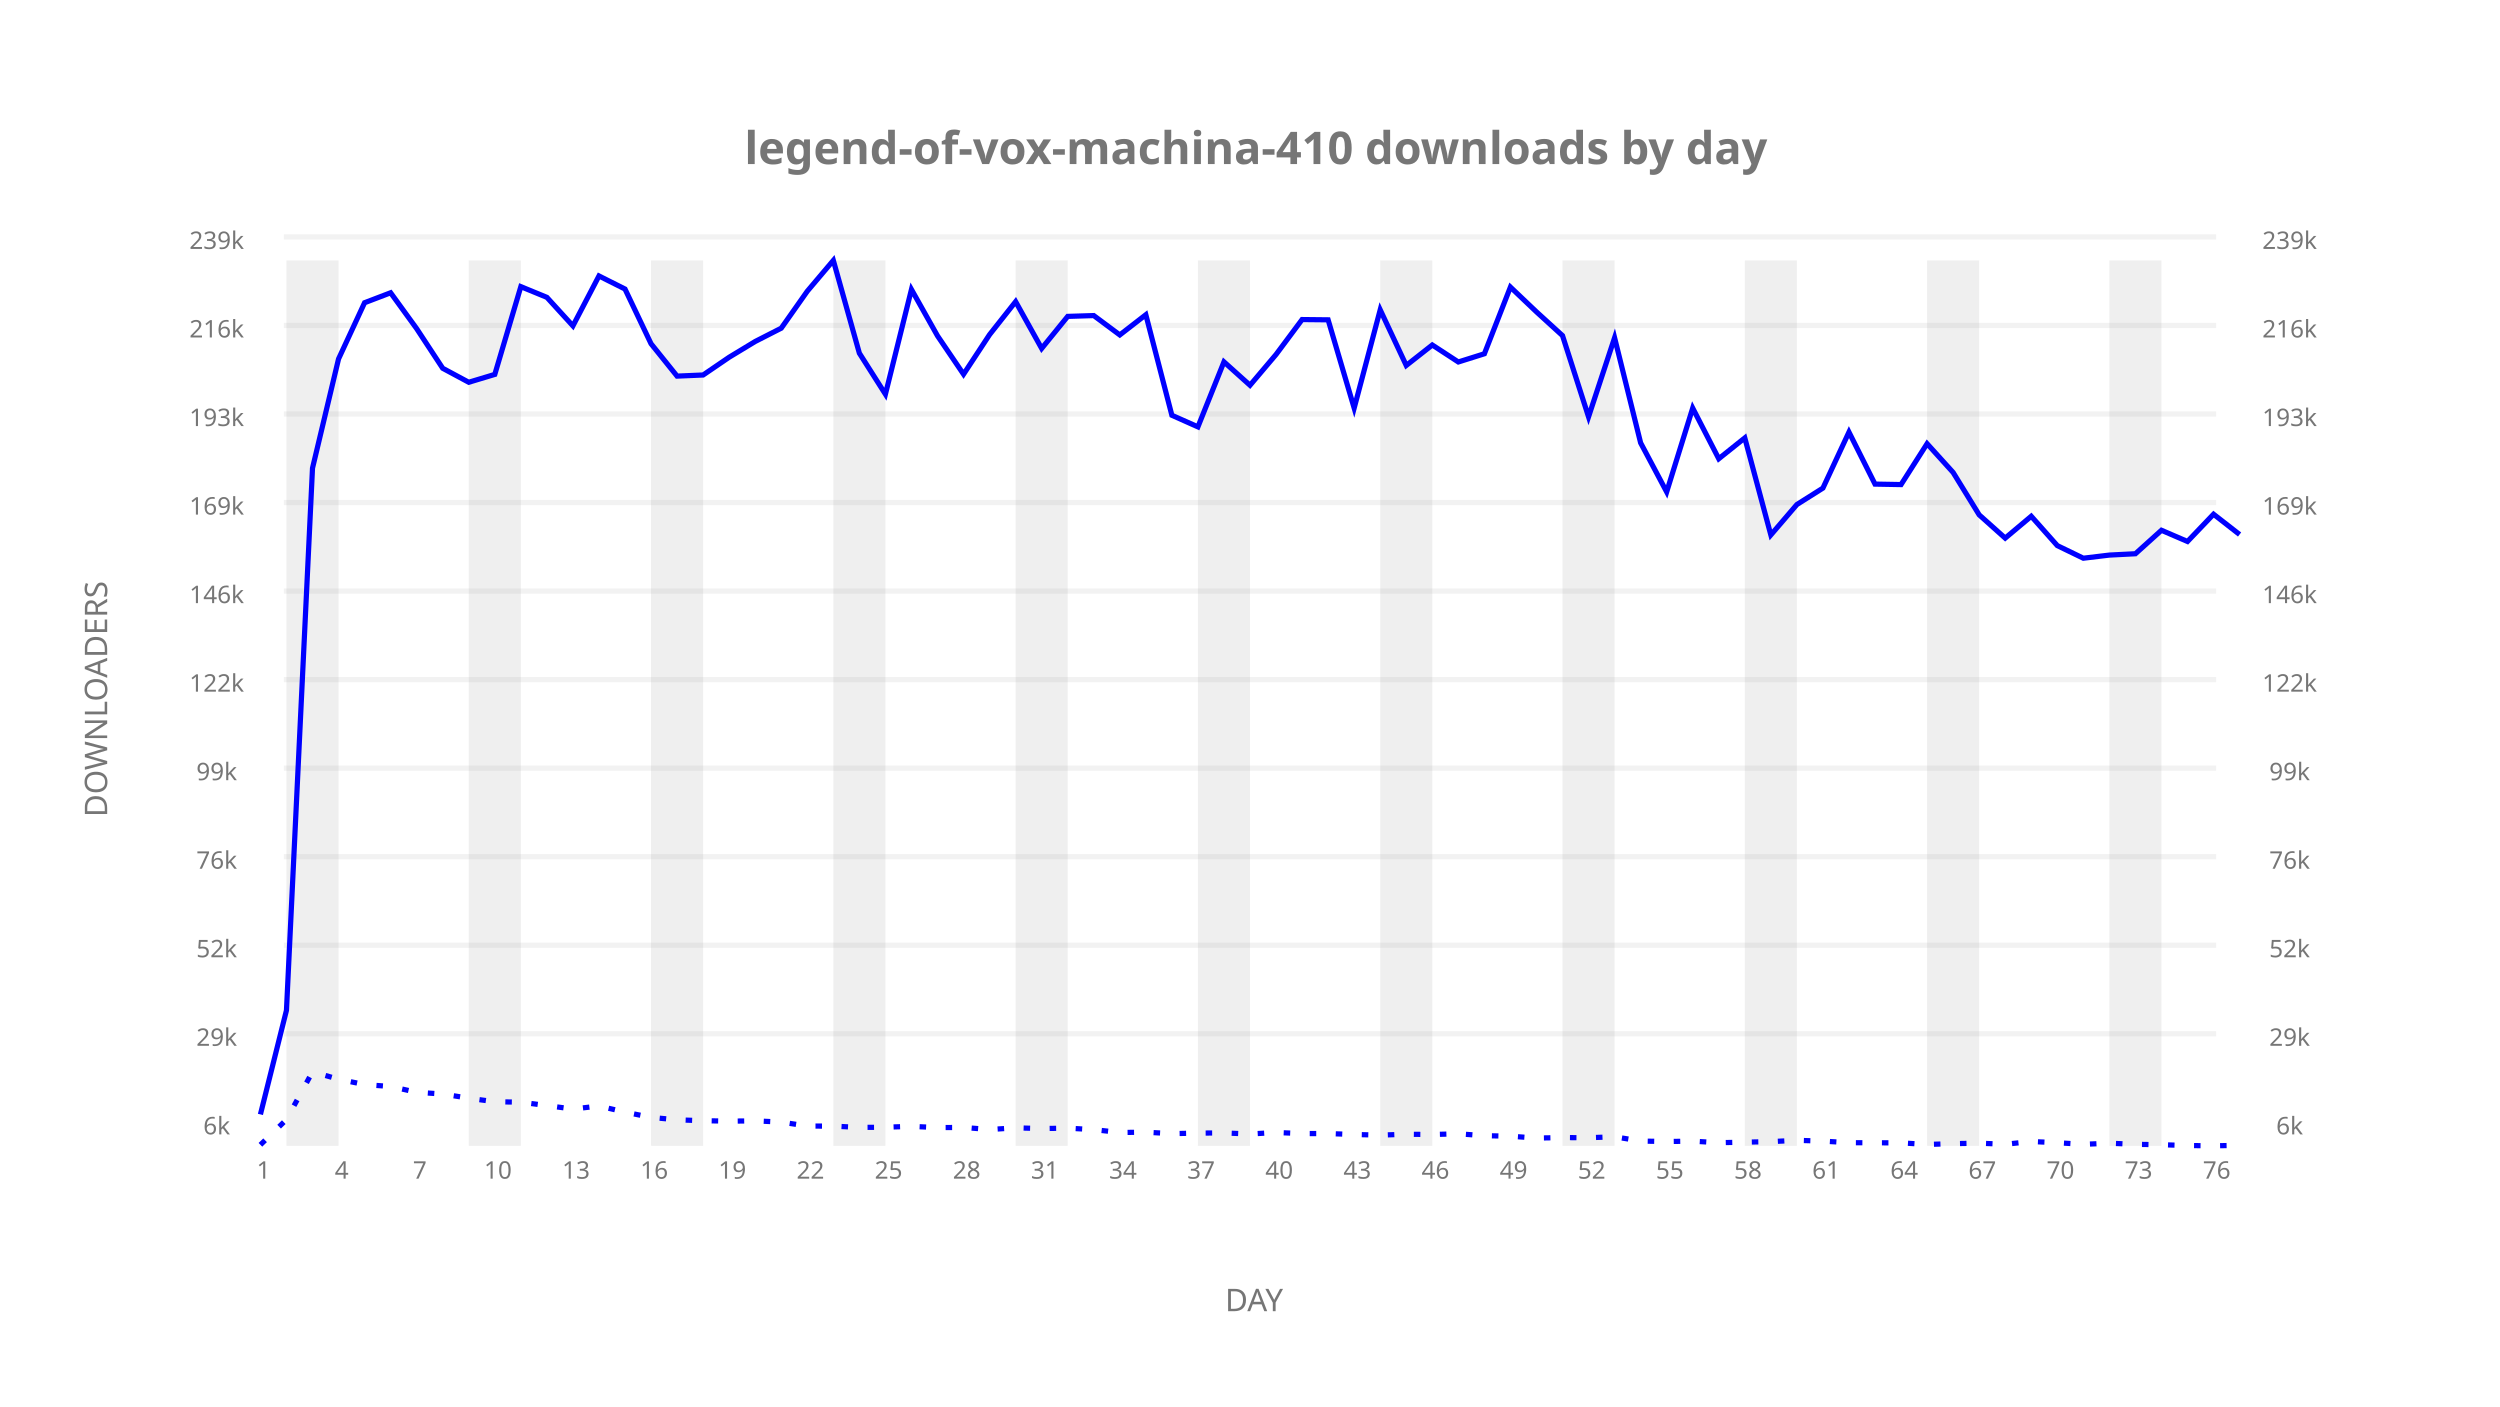
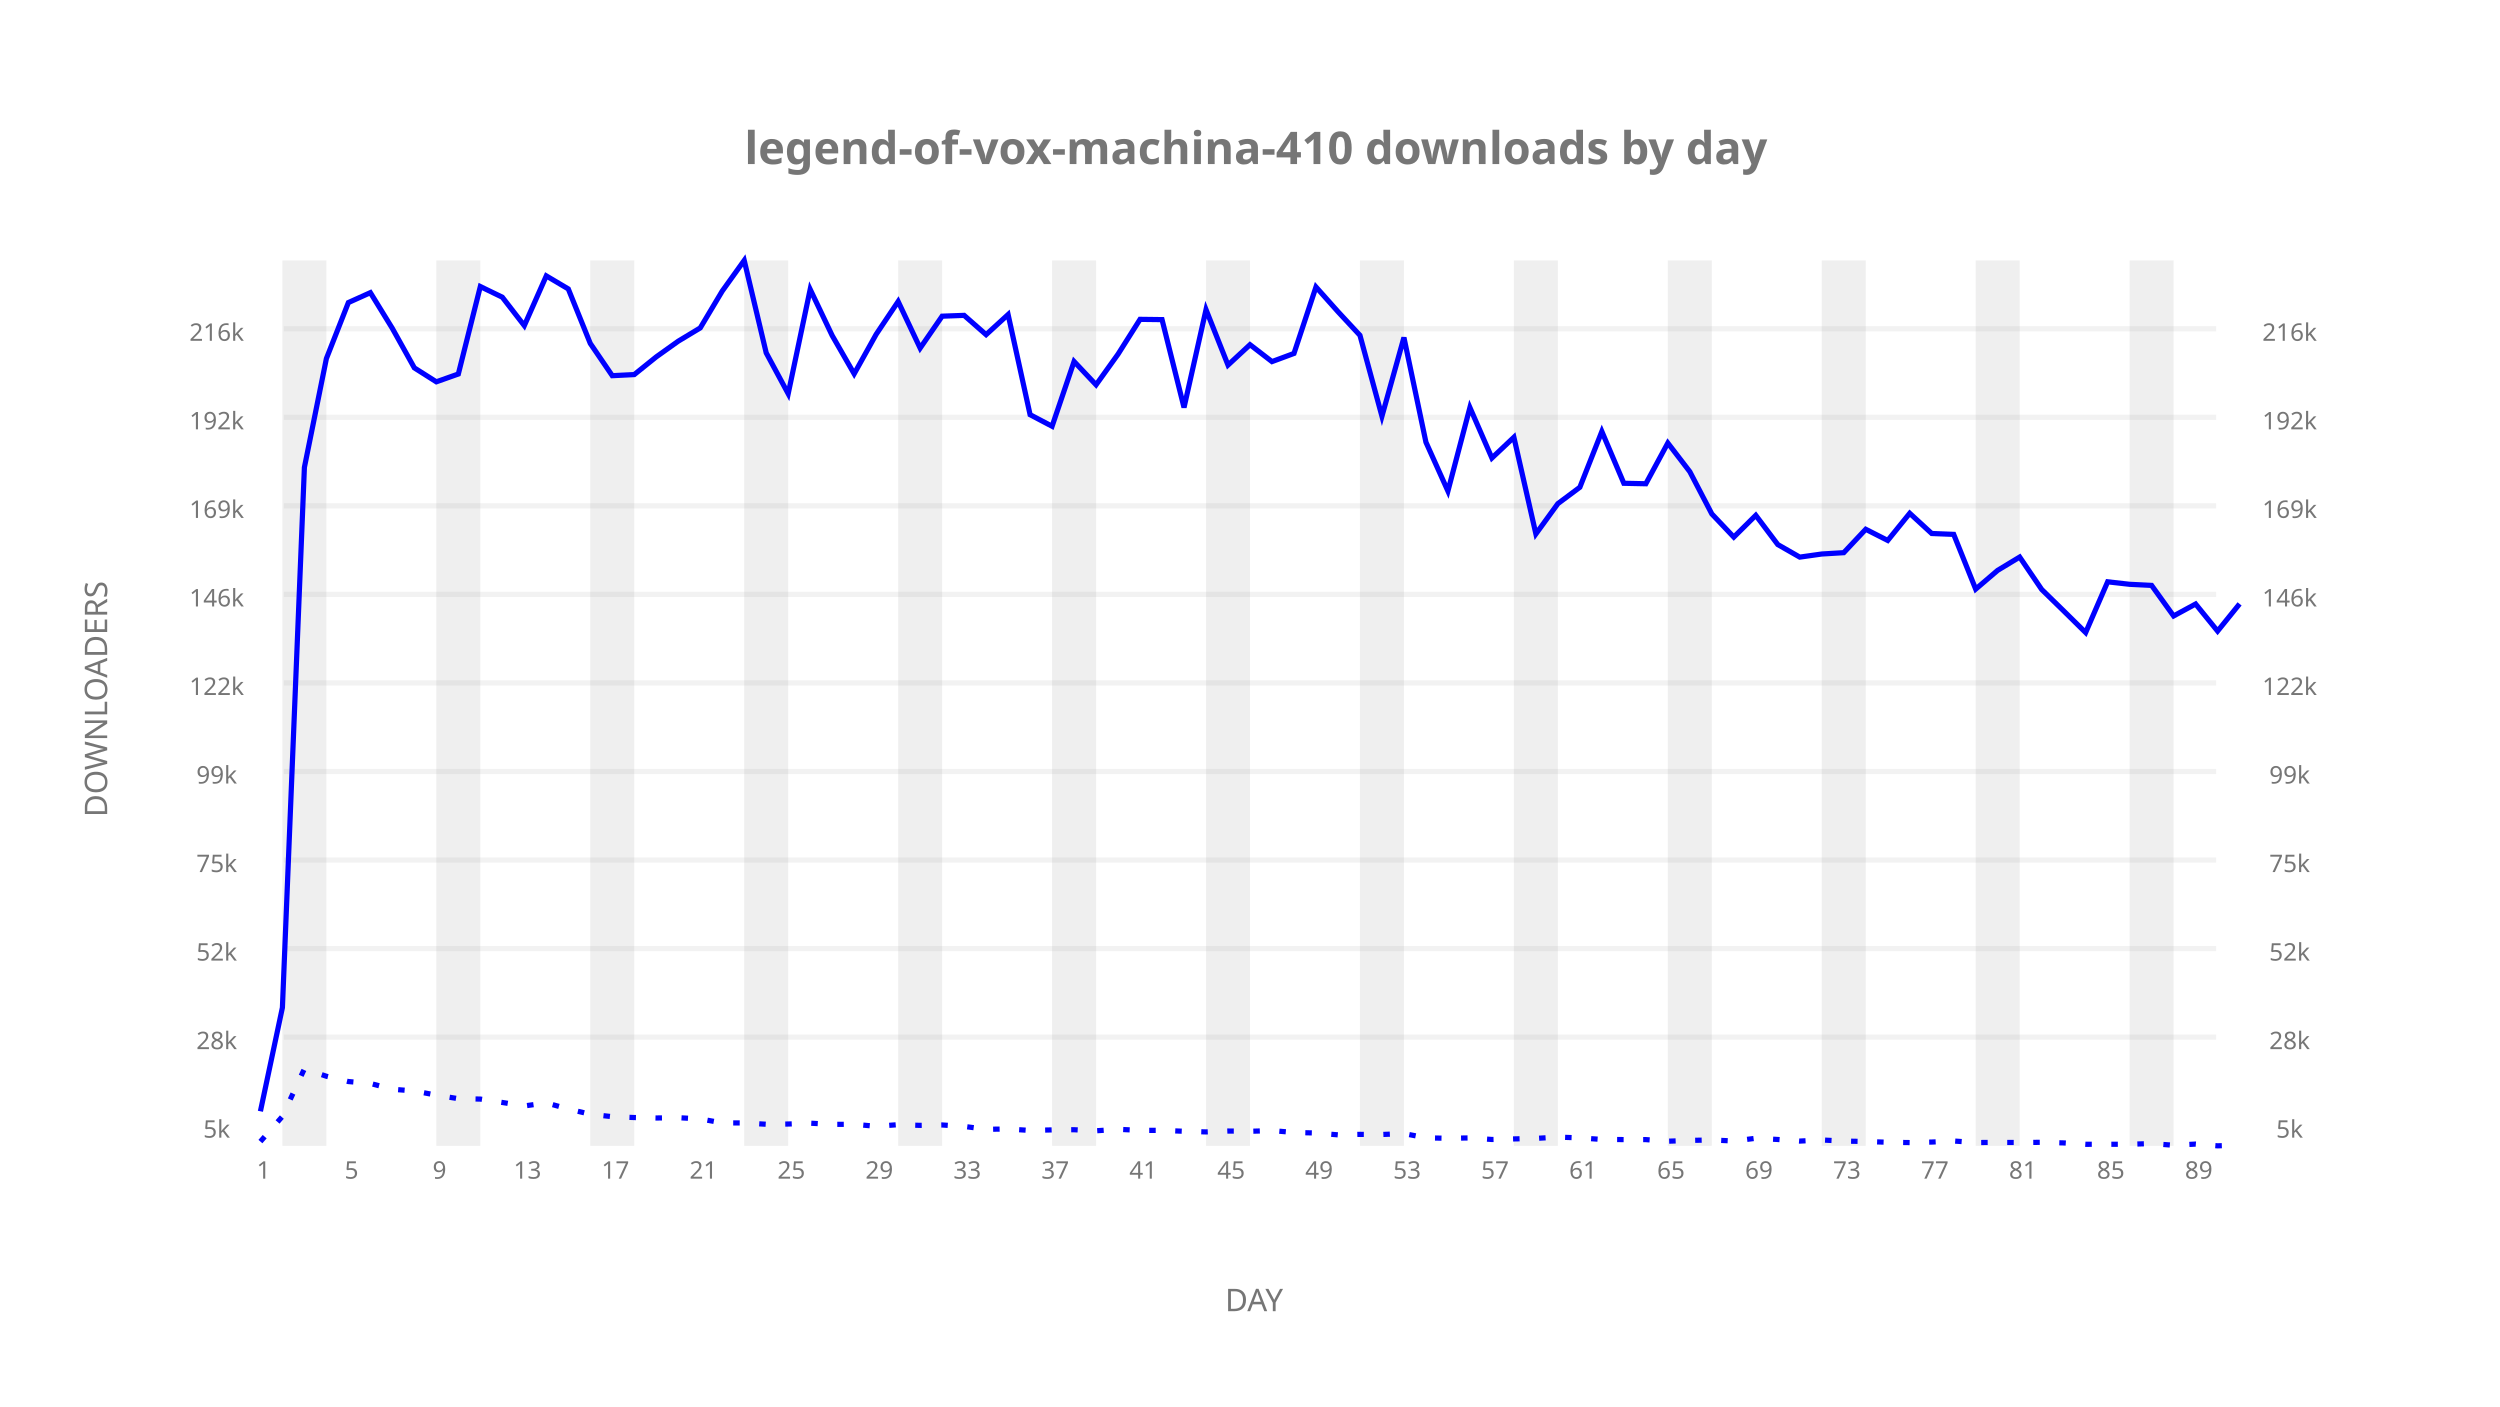
<svg xmlns="http://www.w3.org/2000/svg" xml:space="preserve" id="legend-of-vox-machina-410-downloads-by-day-day" x="0px" y="0px" width="1920px" height="1080px" viewBox="0 0 1920 1080" enable-background="new 0 0 1920 1080" role="img">
  <g id="annotations">
    <text x="960" y="126" font-family="Atkinson Hyperlegible" font-size="26pt" text-anchor="middle" text-align="center" font-weight="600" font-style="normal" style="fill:rgb(118,118,118); fill-opacity:1; stroke:rgb(118,118,118); stroke-opacity:0; stroke-width:0.5"> legend-of-vox-machina-410 downloads by day</text>
    <g id="axes-lines">
      <text x="960" y="1007" font-family="Atkinson Hyperlegible" font-size="18pt" text-anchor="middle" text-align="center" font-weight="500" font-style="normal" style="fill:rgb(118,118,118); fill-opacity:1; stroke:rgb(118,118,118); stroke-opacity:0; stroke-width:0.5"> DAY</text>
      <text x="73" y="540" font-family="Atkinson Hyperlegible" font-size="18pt" text-anchor="middle" text-align="center" dominant-baseline="central" font-weight="500" font-style="normal" style="fill:rgb(118,118,118); fill-opacity:1; stroke:rgb(118,118,118); stroke-opacity:0; stroke-width:0.5" transform="rotate(-90,73,540)"> DOWNLOADERS</text>
    </g>
    <g id="tic-y-label-lines">
-       <line x1="218" y1="793.955" x2="1702" y2="793.955" style="fill:rgb(0,0,255); fill-opacity:0; stroke:rgb(242,242,242); stroke-opacity:1; stroke-width:4" />
-       <line x1="218" y1="725.955" x2="1702" y2="725.955" style="fill:rgb(0,0,255); fill-opacity:0; stroke:rgb(242,242,242); stroke-opacity:1; stroke-width:4" />
-       <line x1="218" y1="657.955" x2="1702" y2="657.955" style="fill:rgb(0,0,255); fill-opacity:0; stroke:rgb(242,242,242); stroke-opacity:1; stroke-width:4" />
-       <line x1="218" y1="589.955" x2="1702" y2="589.955" style="fill:rgb(0,0,255); fill-opacity:0; stroke:rgb(242,242,242); stroke-opacity:1; stroke-width:4" />
-       <line x1="218" y1="521.955" x2="1702" y2="521.955" style="fill:rgb(0,0,255); fill-opacity:0; stroke:rgb(242,242,242); stroke-opacity:1; stroke-width:4" />
-       <line x1="218" y1="453.955" x2="1702" y2="453.955" style="fill:rgb(0,0,255); fill-opacity:0; stroke:rgb(242,242,242); stroke-opacity:1; stroke-width:4" />
-       <line x1="218" y1="385.955" x2="1702" y2="385.955" style="fill:rgb(0,0,255); fill-opacity:0; stroke:rgb(242,242,242); stroke-opacity:1; stroke-width:4" />
-       <line x1="218" y1="317.955" x2="1702" y2="317.955" style="fill:rgb(0,0,255); fill-opacity:0; stroke:rgb(242,242,242); stroke-opacity:1; stroke-width:4" />
-       <line x1="218" y1="249.955" x2="1702" y2="249.955" style="fill:rgb(0,0,255); fill-opacity:0; stroke:rgb(242,242,242); stroke-opacity:1; stroke-width:4" />
-       <line x1="218" y1="181.955" x2="1702" y2="181.955" style="fill:rgb(0,0,255); fill-opacity:0; stroke:rgb(242,242,242); stroke-opacity:1; stroke-width:4" />
+       <line x1="218" y1="796.508" x2="1702" y2="796.508" style="fill:rgb(0,0,255); fill-opacity:0; stroke:rgb(242,242,242); stroke-opacity:1; stroke-width:4" />
+       <line x1="218" y1="728.508" x2="1702" y2="728.508" style="fill:rgb(0,0,255); fill-opacity:0; stroke:rgb(242,242,242); stroke-opacity:1; stroke-width:4" />
+       <line x1="218" y1="660.508" x2="1702" y2="660.508" style="fill:rgb(0,0,255); fill-opacity:0; stroke:rgb(242,242,242); stroke-opacity:1; stroke-width:4" />
+       <line x1="218" y1="592.508" x2="1702" y2="592.508" style="fill:rgb(0,0,255); fill-opacity:0; stroke:rgb(242,242,242); stroke-opacity:1; stroke-width:4" />
+       <line x1="218" y1="524.508" x2="1702" y2="524.508" style="fill:rgb(0,0,255); fill-opacity:0; stroke:rgb(242,242,242); stroke-opacity:1; stroke-width:4" />
+       <line x1="218" y1="456.508" x2="1702" y2="456.508" style="fill:rgb(0,0,255); fill-opacity:0; stroke:rgb(242,242,242); stroke-opacity:1; stroke-width:4" />
+       <line x1="218" y1="388.508" x2="1702" y2="388.508" style="fill:rgb(0,0,255); fill-opacity:0; stroke:rgb(242,242,242); stroke-opacity:1; stroke-width:4" />
+       <line x1="218" y1="320.508" x2="1702" y2="320.508" style="fill:rgb(0,0,255); fill-opacity:0; stroke:rgb(242,242,242); stroke-opacity:1; stroke-width:4" />
+       <line x1="218" y1="252.508" x2="1702" y2="252.508" style="fill:rgb(0,0,255); fill-opacity:0; stroke:rgb(242,242,242); stroke-opacity:1; stroke-width:4" />
    </g>
    <g id="tic-x-labels">
      <text x="200" y="898" font-family="Atkinson Hyperlegible" font-size="14pt" text-anchor="middle" text-align="center" dominant-baseline="central" font-weight="400" font-style="normal" style="fill:rgb(118,118,118); fill-opacity:1; stroke:rgb(118,118,118); stroke-opacity:0; stroke-width:0.5"> 1</text>
-       <text x="260" y="898" font-family="Atkinson Hyperlegible" font-size="14pt" text-anchor="middle" text-align="center" dominant-baseline="central" font-weight="400" font-style="normal" style="fill:rgb(118,118,118); fill-opacity:1; stroke:rgb(118,118,118); stroke-opacity:0; stroke-width:0.5"> 4</text>
-       <text x="320" y="898" font-family="Atkinson Hyperlegible" font-size="14pt" text-anchor="middle" text-align="center" dominant-baseline="central" font-weight="400" font-style="normal" style="fill:rgb(118,118,118); fill-opacity:1; stroke:rgb(118,118,118); stroke-opacity:0; stroke-width:0.5"> 7</text>
-       <text x="380" y="898" font-family="Atkinson Hyperlegible" font-size="14pt" text-anchor="middle" text-align="center" dominant-baseline="central" font-weight="400" font-style="normal" style="fill:rgb(118,118,118); fill-opacity:1; stroke:rgb(118,118,118); stroke-opacity:0; stroke-width:0.5"> 10</text>
-       <text x="440" y="898" font-family="Atkinson Hyperlegible" font-size="14pt" text-anchor="middle" text-align="center" dominant-baseline="central" font-weight="400" font-style="normal" style="fill:rgb(118,118,118); fill-opacity:1; stroke:rgb(118,118,118); stroke-opacity:0; stroke-width:0.5"> 13</text>
-       <text x="500" y="898" font-family="Atkinson Hyperlegible" font-size="14pt" text-anchor="middle" text-align="center" dominant-baseline="central" font-weight="400" font-style="normal" style="fill:rgb(118,118,118); fill-opacity:1; stroke:rgb(118,118,118); stroke-opacity:0; stroke-width:0.5"> 16</text>
-       <text x="560" y="898" font-family="Atkinson Hyperlegible" font-size="14pt" text-anchor="middle" text-align="center" dominant-baseline="central" font-weight="400" font-style="normal" style="fill:rgb(118,118,118); fill-opacity:1; stroke:rgb(118,118,118); stroke-opacity:0; stroke-width:0.5"> 19</text>
-       <text x="620" y="898" font-family="Atkinson Hyperlegible" font-size="14pt" text-anchor="middle" text-align="center" dominant-baseline="central" font-weight="400" font-style="normal" style="fill:rgb(118,118,118); fill-opacity:1; stroke:rgb(118,118,118); stroke-opacity:0; stroke-width:0.5"> 22</text>
-       <text x="680" y="898" font-family="Atkinson Hyperlegible" font-size="14pt" text-anchor="middle" text-align="center" dominant-baseline="central" font-weight="400" font-style="normal" style="fill:rgb(118,118,118); fill-opacity:1; stroke:rgb(118,118,118); stroke-opacity:0; stroke-width:0.5"> 25</text>
-       <text x="740" y="898" font-family="Atkinson Hyperlegible" font-size="14pt" text-anchor="middle" text-align="center" dominant-baseline="central" font-weight="400" font-style="normal" style="fill:rgb(118,118,118); fill-opacity:1; stroke:rgb(118,118,118); stroke-opacity:0; stroke-width:0.5"> 28</text>
-       <text x="800" y="898" font-family="Atkinson Hyperlegible" font-size="14pt" text-anchor="middle" text-align="center" dominant-baseline="central" font-weight="400" font-style="normal" style="fill:rgb(118,118,118); fill-opacity:1; stroke:rgb(118,118,118); stroke-opacity:0; stroke-width:0.5"> 31</text>
-       <text x="860" y="898" font-family="Atkinson Hyperlegible" font-size="14pt" text-anchor="middle" text-align="center" dominant-baseline="central" font-weight="400" font-style="normal" style="fill:rgb(118,118,118); fill-opacity:1; stroke:rgb(118,118,118); stroke-opacity:0; stroke-width:0.5"> 34</text>
-       <text x="920" y="898" font-family="Atkinson Hyperlegible" font-size="14pt" text-anchor="middle" text-align="center" dominant-baseline="central" font-weight="400" font-style="normal" style="fill:rgb(118,118,118); fill-opacity:1; stroke:rgb(118,118,118); stroke-opacity:0; stroke-width:0.5"> 37</text>
-       <text x="980" y="898" font-family="Atkinson Hyperlegible" font-size="14pt" text-anchor="middle" text-align="center" dominant-baseline="central" font-weight="400" font-style="normal" style="fill:rgb(118,118,118); fill-opacity:1; stroke:rgb(118,118,118); stroke-opacity:0; stroke-width:0.5"> 40</text>
-       <text x="1040" y="898" font-family="Atkinson Hyperlegible" font-size="14pt" text-anchor="middle" text-align="center" dominant-baseline="central" font-weight="400" font-style="normal" style="fill:rgb(118,118,118); fill-opacity:1; stroke:rgb(118,118,118); stroke-opacity:0; stroke-width:0.5"> 43</text>
-       <text x="1100" y="898" font-family="Atkinson Hyperlegible" font-size="14pt" text-anchor="middle" text-align="center" dominant-baseline="central" font-weight="400" font-style="normal" style="fill:rgb(118,118,118); fill-opacity:1; stroke:rgb(118,118,118); stroke-opacity:0; stroke-width:0.5"> 46</text>
-       <text x="1160" y="898" font-family="Atkinson Hyperlegible" font-size="14pt" text-anchor="middle" text-align="center" dominant-baseline="central" font-weight="400" font-style="normal" style="fill:rgb(118,118,118); fill-opacity:1; stroke:rgb(118,118,118); stroke-opacity:0; stroke-width:0.5"> 49</text>
-       <text x="1220" y="898" font-family="Atkinson Hyperlegible" font-size="14pt" text-anchor="middle" text-align="center" dominant-baseline="central" font-weight="400" font-style="normal" style="fill:rgb(118,118,118); fill-opacity:1; stroke:rgb(118,118,118); stroke-opacity:0; stroke-width:0.5"> 52</text>
-       <text x="1280" y="898" font-family="Atkinson Hyperlegible" font-size="14pt" text-anchor="middle" text-align="center" dominant-baseline="central" font-weight="400" font-style="normal" style="fill:rgb(118,118,118); fill-opacity:1; stroke:rgb(118,118,118); stroke-opacity:0; stroke-width:0.5"> 55</text>
-       <text x="1340" y="898" font-family="Atkinson Hyperlegible" font-size="14pt" text-anchor="middle" text-align="center" dominant-baseline="central" font-weight="400" font-style="normal" style="fill:rgb(118,118,118); fill-opacity:1; stroke:rgb(118,118,118); stroke-opacity:0; stroke-width:0.5"> 58</text>
-       <text x="1400" y="898" font-family="Atkinson Hyperlegible" font-size="14pt" text-anchor="middle" text-align="center" dominant-baseline="central" font-weight="400" font-style="normal" style="fill:rgb(118,118,118); fill-opacity:1; stroke:rgb(118,118,118); stroke-opacity:0; stroke-width:0.5"> 61</text>
-       <text x="1460" y="898" font-family="Atkinson Hyperlegible" font-size="14pt" text-anchor="middle" text-align="center" dominant-baseline="central" font-weight="400" font-style="normal" style="fill:rgb(118,118,118); fill-opacity:1; stroke:rgb(118,118,118); stroke-opacity:0; stroke-width:0.5"> 64</text>
-       <text x="1520" y="898" font-family="Atkinson Hyperlegible" font-size="14pt" text-anchor="middle" text-align="center" dominant-baseline="central" font-weight="400" font-style="normal" style="fill:rgb(118,118,118); fill-opacity:1; stroke:rgb(118,118,118); stroke-opacity:0; stroke-width:0.5"> 67</text>
-       <text x="1580" y="898" font-family="Atkinson Hyperlegible" font-size="14pt" text-anchor="middle" text-align="center" dominant-baseline="central" font-weight="400" font-style="normal" style="fill:rgb(118,118,118); fill-opacity:1; stroke:rgb(118,118,118); stroke-opacity:0; stroke-width:0.5"> 70</text>
-       <text x="1640" y="898" font-family="Atkinson Hyperlegible" font-size="14pt" text-anchor="middle" text-align="center" dominant-baseline="central" font-weight="400" font-style="normal" style="fill:rgb(118,118,118); fill-opacity:1; stroke:rgb(118,118,118); stroke-opacity:0; stroke-width:0.5"> 73</text>
-       <text x="1700" y="898" font-family="Atkinson Hyperlegible" font-size="14pt" text-anchor="middle" text-align="center" dominant-baseline="central" font-weight="400" font-style="normal" style="fill:rgb(118,118,118); fill-opacity:1; stroke:rgb(118,118,118); stroke-opacity:0; stroke-width:0.5"> 76</text>
+       <text x="267.556" y="898" font-family="Atkinson Hyperlegible" font-size="14pt" text-anchor="middle" text-align="center" dominant-baseline="central" font-weight="400" font-style="normal" style="fill:rgb(118,118,118); fill-opacity:1; stroke:rgb(118,118,118); stroke-opacity:0; stroke-width:0.5"> 5</text>
+       <text x="335.111" y="898" font-family="Atkinson Hyperlegible" font-size="14pt" text-anchor="middle" text-align="center" dominant-baseline="central" font-weight="400" font-style="normal" style="fill:rgb(118,118,118); fill-opacity:1; stroke:rgb(118,118,118); stroke-opacity:0; stroke-width:0.5"> 9</text>
+       <text x="402.667" y="898" font-family="Atkinson Hyperlegible" font-size="14pt" text-anchor="middle" text-align="center" dominant-baseline="central" font-weight="400" font-style="normal" style="fill:rgb(118,118,118); fill-opacity:1; stroke:rgb(118,118,118); stroke-opacity:0; stroke-width:0.5"> 13</text>
+       <text x="470.222" y="898" font-family="Atkinson Hyperlegible" font-size="14pt" text-anchor="middle" text-align="center" dominant-baseline="central" font-weight="400" font-style="normal" style="fill:rgb(118,118,118); fill-opacity:1; stroke:rgb(118,118,118); stroke-opacity:0; stroke-width:0.5"> 17</text>
+       <text x="537.778" y="898" font-family="Atkinson Hyperlegible" font-size="14pt" text-anchor="middle" text-align="center" dominant-baseline="central" font-weight="400" font-style="normal" style="fill:rgb(118,118,118); fill-opacity:1; stroke:rgb(118,118,118); stroke-opacity:0; stroke-width:0.5"> 21</text>
+       <text x="605.333" y="898" font-family="Atkinson Hyperlegible" font-size="14pt" text-anchor="middle" text-align="center" dominant-baseline="central" font-weight="400" font-style="normal" style="fill:rgb(118,118,118); fill-opacity:1; stroke:rgb(118,118,118); stroke-opacity:0; stroke-width:0.5"> 25</text>
+       <text x="672.889" y="898" font-family="Atkinson Hyperlegible" font-size="14pt" text-anchor="middle" text-align="center" dominant-baseline="central" font-weight="400" font-style="normal" style="fill:rgb(118,118,118); fill-opacity:1; stroke:rgb(118,118,118); stroke-opacity:0; stroke-width:0.5"> 29</text>
+       <text x="740.444" y="898" font-family="Atkinson Hyperlegible" font-size="14pt" text-anchor="middle" text-align="center" dominant-baseline="central" font-weight="400" font-style="normal" style="fill:rgb(118,118,118); fill-opacity:1; stroke:rgb(118,118,118); stroke-opacity:0; stroke-width:0.5"> 33</text>
+       <text x="808" y="898" font-family="Atkinson Hyperlegible" font-size="14pt" text-anchor="middle" text-align="center" dominant-baseline="central" font-weight="400" font-style="normal" style="fill:rgb(118,118,118); fill-opacity:1; stroke:rgb(118,118,118); stroke-opacity:0; stroke-width:0.5"> 37</text>
+       <text x="875.556" y="898" font-family="Atkinson Hyperlegible" font-size="14pt" text-anchor="middle" text-align="center" dominant-baseline="central" font-weight="400" font-style="normal" style="fill:rgb(118,118,118); fill-opacity:1; stroke:rgb(118,118,118); stroke-opacity:0; stroke-width:0.5"> 41</text>
+       <text x="943.111" y="898" font-family="Atkinson Hyperlegible" font-size="14pt" text-anchor="middle" text-align="center" dominant-baseline="central" font-weight="400" font-style="normal" style="fill:rgb(118,118,118); fill-opacity:1; stroke:rgb(118,118,118); stroke-opacity:0; stroke-width:0.5"> 45</text>
+       <text x="1010.667" y="898" font-family="Atkinson Hyperlegible" font-size="14pt" text-anchor="middle" text-align="center" dominant-baseline="central" font-weight="400" font-style="normal" style="fill:rgb(118,118,118); fill-opacity:1; stroke:rgb(118,118,118); stroke-opacity:0; stroke-width:0.5"> 49</text>
+       <text x="1078.222" y="898" font-family="Atkinson Hyperlegible" font-size="14pt" text-anchor="middle" text-align="center" dominant-baseline="central" font-weight="400" font-style="normal" style="fill:rgb(118,118,118); fill-opacity:1; stroke:rgb(118,118,118); stroke-opacity:0; stroke-width:0.5"> 53</text>
+       <text x="1145.778" y="898" font-family="Atkinson Hyperlegible" font-size="14pt" text-anchor="middle" text-align="center" dominant-baseline="central" font-weight="400" font-style="normal" style="fill:rgb(118,118,118); fill-opacity:1; stroke:rgb(118,118,118); stroke-opacity:0; stroke-width:0.5"> 57</text>
+       <text x="1213.333" y="898" font-family="Atkinson Hyperlegible" font-size="14pt" text-anchor="middle" text-align="center" dominant-baseline="central" font-weight="400" font-style="normal" style="fill:rgb(118,118,118); fill-opacity:1; stroke:rgb(118,118,118); stroke-opacity:0; stroke-width:0.5"> 61</text>
+       <text x="1280.889" y="898" font-family="Atkinson Hyperlegible" font-size="14pt" text-anchor="middle" text-align="center" dominant-baseline="central" font-weight="400" font-style="normal" style="fill:rgb(118,118,118); fill-opacity:1; stroke:rgb(118,118,118); stroke-opacity:0; stroke-width:0.5"> 65</text>
+       <text x="1348.444" y="898" font-family="Atkinson Hyperlegible" font-size="14pt" text-anchor="middle" text-align="center" dominant-baseline="central" font-weight="400" font-style="normal" style="fill:rgb(118,118,118); fill-opacity:1; stroke:rgb(118,118,118); stroke-opacity:0; stroke-width:0.5"> 69</text>
+       <text x="1416" y="898" font-family="Atkinson Hyperlegible" font-size="14pt" text-anchor="middle" text-align="center" dominant-baseline="central" font-weight="400" font-style="normal" style="fill:rgb(118,118,118); fill-opacity:1; stroke:rgb(118,118,118); stroke-opacity:0; stroke-width:0.5"> 73</text>
+       <text x="1483.556" y="898" font-family="Atkinson Hyperlegible" font-size="14pt" text-anchor="middle" text-align="center" dominant-baseline="central" font-weight="400" font-style="normal" style="fill:rgb(118,118,118); fill-opacity:1; stroke:rgb(118,118,118); stroke-opacity:0; stroke-width:0.5"> 77</text>
+       <text x="1551.111" y="898" font-family="Atkinson Hyperlegible" font-size="14pt" text-anchor="middle" text-align="center" dominant-baseline="central" font-weight="400" font-style="normal" style="fill:rgb(118,118,118); fill-opacity:1; stroke:rgb(118,118,118); stroke-opacity:0; stroke-width:0.5"> 81</text>
+       <text x="1618.667" y="898" font-family="Atkinson Hyperlegible" font-size="14pt" text-anchor="middle" text-align="center" dominant-baseline="central" font-weight="400" font-style="normal" style="fill:rgb(118,118,118); fill-opacity:1; stroke:rgb(118,118,118); stroke-opacity:0; stroke-width:0.5"> 85</text>
+       <text x="1686.222" y="898" font-family="Atkinson Hyperlegible" font-size="14pt" text-anchor="middle" text-align="center" dominant-baseline="central" font-weight="400" font-style="normal" style="fill:rgb(118,118,118); fill-opacity:1; stroke:rgb(118,118,118); stroke-opacity:0; stroke-width:0.5"> 89</text>
    </g>
    <g id="tic-y-labels">
-       <text x="164" y="863.955" font-family="Atkinson Hyperlegible" font-size="14pt" text-anchor="middle" text-align="center" dominant-baseline="central" font-weight="400" font-style="normal" style="fill:rgb(118,118,118); fill-opacity:1; stroke:rgb(118,118,118); stroke-opacity:0; stroke-width:0.5"> 6k</text>
-       <text x="1756" y="863.955" font-family="Atkinson Hyperlegible" font-size="14pt" text-anchor="middle" text-align="center" dominant-baseline="central" font-weight="400" font-style="normal" style="fill:rgb(118,118,118); fill-opacity:1; stroke:rgb(118,118,118); stroke-opacity:0; stroke-width:0.5"> 6k</text>
-       <text x="164" y="795.955" font-family="Atkinson Hyperlegible" font-size="14pt" text-anchor="middle" text-align="center" dominant-baseline="central" font-weight="400" font-style="normal" style="fill:rgb(118,118,118); fill-opacity:1; stroke:rgb(118,118,118); stroke-opacity:0; stroke-width:0.5"> 29k</text>
-       <text x="1756" y="795.955" font-family="Atkinson Hyperlegible" font-size="14pt" text-anchor="middle" text-align="center" dominant-baseline="central" font-weight="400" font-style="normal" style="fill:rgb(118,118,118); fill-opacity:1; stroke:rgb(118,118,118); stroke-opacity:0; stroke-width:0.5"> 29k</text>
-       <text x="164" y="727.955" font-family="Atkinson Hyperlegible" font-size="14pt" text-anchor="middle" text-align="center" dominant-baseline="central" font-weight="400" font-style="normal" style="fill:rgb(118,118,118); fill-opacity:1; stroke:rgb(118,118,118); stroke-opacity:0; stroke-width:0.5"> 52k</text>
-       <text x="1756" y="727.955" font-family="Atkinson Hyperlegible" font-size="14pt" text-anchor="middle" text-align="center" dominant-baseline="central" font-weight="400" font-style="normal" style="fill:rgb(118,118,118); fill-opacity:1; stroke:rgb(118,118,118); stroke-opacity:0; stroke-width:0.5"> 52k</text>
-       <text x="164" y="659.955" font-family="Atkinson Hyperlegible" font-size="14pt" text-anchor="middle" text-align="center" dominant-baseline="central" font-weight="400" font-style="normal" style="fill:rgb(118,118,118); fill-opacity:1; stroke:rgb(118,118,118); stroke-opacity:0; stroke-width:0.5"> 76k</text>
-       <text x="1756" y="659.955" font-family="Atkinson Hyperlegible" font-size="14pt" text-anchor="middle" text-align="center" dominant-baseline="central" font-weight="400" font-style="normal" style="fill:rgb(118,118,118); fill-opacity:1; stroke:rgb(118,118,118); stroke-opacity:0; stroke-width:0.5"> 76k</text>
-       <text x="164" y="591.955" font-family="Atkinson Hyperlegible" font-size="14pt" text-anchor="middle" text-align="center" dominant-baseline="central" font-weight="400" font-style="normal" style="fill:rgb(118,118,118); fill-opacity:1; stroke:rgb(118,118,118); stroke-opacity:0; stroke-width:0.5"> 99k</text>
-       <text x="1756" y="591.955" font-family="Atkinson Hyperlegible" font-size="14pt" text-anchor="middle" text-align="center" dominant-baseline="central" font-weight="400" font-style="normal" style="fill:rgb(118,118,118); fill-opacity:1; stroke:rgb(118,118,118); stroke-opacity:0; stroke-width:0.5"> 99k</text>
-       <text x="164" y="523.955" font-family="Atkinson Hyperlegible" font-size="14pt" text-anchor="middle" text-align="center" dominant-baseline="central" font-weight="400" font-style="normal" style="fill:rgb(118,118,118); fill-opacity:1; stroke:rgb(118,118,118); stroke-opacity:0; stroke-width:0.5"> 122k</text>
-       <text x="1756" y="523.955" font-family="Atkinson Hyperlegible" font-size="14pt" text-anchor="middle" text-align="center" dominant-baseline="central" font-weight="400" font-style="normal" style="fill:rgb(118,118,118); fill-opacity:1; stroke:rgb(118,118,118); stroke-opacity:0; stroke-width:0.5"> 122k</text>
-       <text x="164" y="455.955" font-family="Atkinson Hyperlegible" font-size="14pt" text-anchor="middle" text-align="center" dominant-baseline="central" font-weight="400" font-style="normal" style="fill:rgb(118,118,118); fill-opacity:1; stroke:rgb(118,118,118); stroke-opacity:0; stroke-width:0.5"> 146k</text>
-       <text x="1756" y="455.955" font-family="Atkinson Hyperlegible" font-size="14pt" text-anchor="middle" text-align="center" dominant-baseline="central" font-weight="400" font-style="normal" style="fill:rgb(118,118,118); fill-opacity:1; stroke:rgb(118,118,118); stroke-opacity:0; stroke-width:0.5"> 146k</text>
-       <text x="164" y="387.955" font-family="Atkinson Hyperlegible" font-size="14pt" text-anchor="middle" text-align="center" dominant-baseline="central" font-weight="400" font-style="normal" style="fill:rgb(118,118,118); fill-opacity:1; stroke:rgb(118,118,118); stroke-opacity:0; stroke-width:0.5"> 169k</text>
-       <text x="1756" y="387.955" font-family="Atkinson Hyperlegible" font-size="14pt" text-anchor="middle" text-align="center" dominant-baseline="central" font-weight="400" font-style="normal" style="fill:rgb(118,118,118); fill-opacity:1; stroke:rgb(118,118,118); stroke-opacity:0; stroke-width:0.5"> 169k</text>
-       <text x="164" y="319.955" font-family="Atkinson Hyperlegible" font-size="14pt" text-anchor="middle" text-align="center" dominant-baseline="central" font-weight="400" font-style="normal" style="fill:rgb(118,118,118); fill-opacity:1; stroke:rgb(118,118,118); stroke-opacity:0; stroke-width:0.5"> 193k</text>
-       <text x="1756" y="319.955" font-family="Atkinson Hyperlegible" font-size="14pt" text-anchor="middle" text-align="center" dominant-baseline="central" font-weight="400" font-style="normal" style="fill:rgb(118,118,118); fill-opacity:1; stroke:rgb(118,118,118); stroke-opacity:0; stroke-width:0.5"> 193k</text>
-       <text x="164" y="251.955" font-family="Atkinson Hyperlegible" font-size="14pt" text-anchor="middle" text-align="center" dominant-baseline="central" font-weight="400" font-style="normal" style="fill:rgb(118,118,118); fill-opacity:1; stroke:rgb(118,118,118); stroke-opacity:0; stroke-width:0.5"> 216k</text>
-       <text x="1756" y="251.955" font-family="Atkinson Hyperlegible" font-size="14pt" text-anchor="middle" text-align="center" dominant-baseline="central" font-weight="400" font-style="normal" style="fill:rgb(118,118,118); fill-opacity:1; stroke:rgb(118,118,118); stroke-opacity:0; stroke-width:0.5"> 216k</text>
-       <text x="164" y="183.955" font-family="Atkinson Hyperlegible" font-size="14pt" text-anchor="middle" text-align="center" dominant-baseline="central" font-weight="400" font-style="normal" style="fill:rgb(118,118,118); fill-opacity:1; stroke:rgb(118,118,118); stroke-opacity:0; stroke-width:0.5"> 239k</text>
-       <text x="1756" y="183.955" font-family="Atkinson Hyperlegible" font-size="14pt" text-anchor="middle" text-align="center" dominant-baseline="central" font-weight="400" font-style="normal" style="fill:rgb(118,118,118); fill-opacity:1; stroke:rgb(118,118,118); stroke-opacity:0; stroke-width:0.5"> 239k</text>
+       <text x="164" y="866.508" font-family="Atkinson Hyperlegible" font-size="14pt" text-anchor="middle" text-align="center" dominant-baseline="central" font-weight="400" font-style="normal" style="fill:rgb(118,118,118); fill-opacity:1; stroke:rgb(118,118,118); stroke-opacity:0; stroke-width:0.5"> 5k</text>
+       <text x="1756" y="866.508" font-family="Atkinson Hyperlegible" font-size="14pt" text-anchor="middle" text-align="center" dominant-baseline="central" font-weight="400" font-style="normal" style="fill:rgb(118,118,118); fill-opacity:1; stroke:rgb(118,118,118); stroke-opacity:0; stroke-width:0.5"> 5k</text>
+       <text x="164" y="798.508" font-family="Atkinson Hyperlegible" font-size="14pt" text-anchor="middle" text-align="center" dominant-baseline="central" font-weight="400" font-style="normal" style="fill:rgb(118,118,118); fill-opacity:1; stroke:rgb(118,118,118); stroke-opacity:0; stroke-width:0.5"> 28k</text>
+       <text x="1756" y="798.508" font-family="Atkinson Hyperlegible" font-size="14pt" text-anchor="middle" text-align="center" dominant-baseline="central" font-weight="400" font-style="normal" style="fill:rgb(118,118,118); fill-opacity:1; stroke:rgb(118,118,118); stroke-opacity:0; stroke-width:0.5"> 28k</text>
+       <text x="164" y="730.508" font-family="Atkinson Hyperlegible" font-size="14pt" text-anchor="middle" text-align="center" dominant-baseline="central" font-weight="400" font-style="normal" style="fill:rgb(118,118,118); fill-opacity:1; stroke:rgb(118,118,118); stroke-opacity:0; stroke-width:0.5"> 52k</text>
+       <text x="1756" y="730.508" font-family="Atkinson Hyperlegible" font-size="14pt" text-anchor="middle" text-align="center" dominant-baseline="central" font-weight="400" font-style="normal" style="fill:rgb(118,118,118); fill-opacity:1; stroke:rgb(118,118,118); stroke-opacity:0; stroke-width:0.5"> 52k</text>
+       <text x="164" y="662.508" font-family="Atkinson Hyperlegible" font-size="14pt" text-anchor="middle" text-align="center" dominant-baseline="central" font-weight="400" font-style="normal" style="fill:rgb(118,118,118); fill-opacity:1; stroke:rgb(118,118,118); stroke-opacity:0; stroke-width:0.5"> 75k</text>
+       <text x="1756" y="662.508" font-family="Atkinson Hyperlegible" font-size="14pt" text-anchor="middle" text-align="center" dominant-baseline="central" font-weight="400" font-style="normal" style="fill:rgb(118,118,118); fill-opacity:1; stroke:rgb(118,118,118); stroke-opacity:0; stroke-width:0.5"> 75k</text>
+       <text x="164" y="594.508" font-family="Atkinson Hyperlegible" font-size="14pt" text-anchor="middle" text-align="center" dominant-baseline="central" font-weight="400" font-style="normal" style="fill:rgb(118,118,118); fill-opacity:1; stroke:rgb(118,118,118); stroke-opacity:0; stroke-width:0.5"> 99k</text>
+       <text x="1756" y="594.508" font-family="Atkinson Hyperlegible" font-size="14pt" text-anchor="middle" text-align="center" dominant-baseline="central" font-weight="400" font-style="normal" style="fill:rgb(118,118,118); fill-opacity:1; stroke:rgb(118,118,118); stroke-opacity:0; stroke-width:0.5"> 99k</text>
+       <text x="164" y="526.508" font-family="Atkinson Hyperlegible" font-size="14pt" text-anchor="middle" text-align="center" dominant-baseline="central" font-weight="400" font-style="normal" style="fill:rgb(118,118,118); fill-opacity:1; stroke:rgb(118,118,118); stroke-opacity:0; stroke-width:0.5"> 122k</text>
+       <text x="1756" y="526.508" font-family="Atkinson Hyperlegible" font-size="14pt" text-anchor="middle" text-align="center" dominant-baseline="central" font-weight="400" font-style="normal" style="fill:rgb(118,118,118); fill-opacity:1; stroke:rgb(118,118,118); stroke-opacity:0; stroke-width:0.5"> 122k</text>
+       <text x="164" y="458.508" font-family="Atkinson Hyperlegible" font-size="14pt" text-anchor="middle" text-align="center" dominant-baseline="central" font-weight="400" font-style="normal" style="fill:rgb(118,118,118); fill-opacity:1; stroke:rgb(118,118,118); stroke-opacity:0; stroke-width:0.5"> 146k</text>
+       <text x="1756" y="458.508" font-family="Atkinson Hyperlegible" font-size="14pt" text-anchor="middle" text-align="center" dominant-baseline="central" font-weight="400" font-style="normal" style="fill:rgb(118,118,118); fill-opacity:1; stroke:rgb(118,118,118); stroke-opacity:0; stroke-width:0.5"> 146k</text>
+       <text x="164" y="390.508" font-family="Atkinson Hyperlegible" font-size="14pt" text-anchor="middle" text-align="center" dominant-baseline="central" font-weight="400" font-style="normal" style="fill:rgb(118,118,118); fill-opacity:1; stroke:rgb(118,118,118); stroke-opacity:0; stroke-width:0.5"> 169k</text>
+       <text x="1756" y="390.508" font-family="Atkinson Hyperlegible" font-size="14pt" text-anchor="middle" text-align="center" dominant-baseline="central" font-weight="400" font-style="normal" style="fill:rgb(118,118,118); fill-opacity:1; stroke:rgb(118,118,118); stroke-opacity:0; stroke-width:0.5"> 169k</text>
+       <text x="164" y="322.508" font-family="Atkinson Hyperlegible" font-size="14pt" text-anchor="middle" text-align="center" dominant-baseline="central" font-weight="400" font-style="normal" style="fill:rgb(118,118,118); fill-opacity:1; stroke:rgb(118,118,118); stroke-opacity:0; stroke-width:0.5"> 192k</text>
+       <text x="1756" y="322.508" font-family="Atkinson Hyperlegible" font-size="14pt" text-anchor="middle" text-align="center" dominant-baseline="central" font-weight="400" font-style="normal" style="fill:rgb(118,118,118); fill-opacity:1; stroke:rgb(118,118,118); stroke-opacity:0; stroke-width:0.5"> 192k</text>
+       <text x="164" y="254.508" font-family="Atkinson Hyperlegible" font-size="14pt" text-anchor="middle" text-align="center" dominant-baseline="central" font-weight="400" font-style="normal" style="fill:rgb(118,118,118); fill-opacity:1; stroke:rgb(118,118,118); stroke-opacity:0; stroke-width:0.5"> 216k</text>
+       <text x="1756" y="254.508" font-family="Atkinson Hyperlegible" font-size="14pt" text-anchor="middle" text-align="center" dominant-baseline="central" font-weight="400" font-style="normal" style="fill:rgb(118,118,118); fill-opacity:1; stroke:rgb(118,118,118); stroke-opacity:0; stroke-width:0.5"> 216k</text>
    </g>
  </g>
  <g id="weekend-bands-legend-of-vox-machina-410 downloads by day">
-     <rect x="220" y="200" width="40" height="680" style="fill:rgb(148,148,148); fill-opacity:0.15; stroke:rgb(148,148,148); stroke-opacity:0; stroke-width:0" />
-     <rect x="360" y="200" width="40" height="680" style="fill:rgb(148,148,148); fill-opacity:0.15; stroke:rgb(148,148,148); stroke-opacity:0; stroke-width:0" />
-     <rect x="500" y="200" width="40" height="680" style="fill:rgb(148,148,148); fill-opacity:0.15; stroke:rgb(148,148,148); stroke-opacity:0; stroke-width:0" />
-     <rect x="640" y="200" width="40" height="680" style="fill:rgb(148,148,148); fill-opacity:0.15; stroke:rgb(148,148,148); stroke-opacity:0; stroke-width:0" />
-     <rect x="780" y="200" width="40" height="680" style="fill:rgb(148,148,148); fill-opacity:0.15; stroke:rgb(148,148,148); stroke-opacity:0; stroke-width:0" />
-     <rect x="920" y="200" width="40" height="680" style="fill:rgb(148,148,148); fill-opacity:0.15; stroke:rgb(148,148,148); stroke-opacity:0; stroke-width:0" />
-     <rect x="1060" y="200" width="40" height="680" style="fill:rgb(148,148,148); fill-opacity:0.15; stroke:rgb(148,148,148); stroke-opacity:0; stroke-width:0" />
-     <rect x="1200" y="200" width="40" height="680" style="fill:rgb(148,148,148); fill-opacity:0.15; stroke:rgb(148,148,148); stroke-opacity:0; stroke-width:0" />
-     <rect x="1340" y="200" width="40" height="680" style="fill:rgb(148,148,148); fill-opacity:0.15; stroke:rgb(148,148,148); stroke-opacity:0; stroke-width:0" />
-     <rect x="1480" y="200" width="40" height="680" style="fill:rgb(148,148,148); fill-opacity:0.15; stroke:rgb(148,148,148); stroke-opacity:0; stroke-width:0" />
-     <rect x="1620" y="200" width="40" height="680" style="fill:rgb(148,148,148); fill-opacity:0.15; stroke:rgb(148,148,148); stroke-opacity:0; stroke-width:0" />
+     <rect x="216.889" y="200" width="33.778" height="680" style="fill:rgb(148,148,148); fill-opacity:0.15; stroke:rgb(148,148,148); stroke-opacity:0; stroke-width:0" />
+     <rect x="335.111" y="200" width="33.778" height="680" style="fill:rgb(148,148,148); fill-opacity:0.15; stroke:rgb(148,148,148); stroke-opacity:0; stroke-width:0" />
+     <rect x="453.333" y="200" width="33.778" height="680" style="fill:rgb(148,148,148); fill-opacity:0.15; stroke:rgb(148,148,148); stroke-opacity:0; stroke-width:0" />
+     <rect x="571.556" y="200" width="33.778" height="680" style="fill:rgb(148,148,148); fill-opacity:0.15; stroke:rgb(148,148,148); stroke-opacity:0; stroke-width:0" />
+     <rect x="689.778" y="200" width="33.778" height="680" style="fill:rgb(148,148,148); fill-opacity:0.15; stroke:rgb(148,148,148); stroke-opacity:0; stroke-width:0" />
+     <rect x="808" y="200" width="33.778" height="680" style="fill:rgb(148,148,148); fill-opacity:0.15; stroke:rgb(148,148,148); stroke-opacity:0; stroke-width:0" />
+     <rect x="926.222" y="200" width="33.778" height="680" style="fill:rgb(148,148,148); fill-opacity:0.15; stroke:rgb(148,148,148); stroke-opacity:0; stroke-width:0" />
+     <rect x="1044.444" y="200" width="33.778" height="680" style="fill:rgb(148,148,148); fill-opacity:0.15; stroke:rgb(148,148,148); stroke-opacity:0; stroke-width:0" />
+     <rect x="1162.667" y="200" width="33.778" height="680" style="fill:rgb(148,148,148); fill-opacity:0.15; stroke:rgb(148,148,148); stroke-opacity:0; stroke-width:0" />
+     <rect x="1280.889" y="200" width="33.778" height="680" style="fill:rgb(148,148,148); fill-opacity:0.15; stroke:rgb(148,148,148); stroke-opacity:0; stroke-width:0" />
+     <rect x="1399.111" y="200" width="33.778" height="680" style="fill:rgb(148,148,148); fill-opacity:0.15; stroke:rgb(148,148,148); stroke-opacity:0; stroke-width:0" />
+     <rect x="1517.333" y="200" width="33.778" height="680" style="fill:rgb(148,148,148); fill-opacity:0.15; stroke:rgb(148,148,148); stroke-opacity:0; stroke-width:0" />
+     <rect x="1635.556" y="200" width="33.778" height="680" style="fill:rgb(148,148,148); fill-opacity:0.15; stroke:rgb(148,148,148); stroke-opacity:0; stroke-width:0" />
  </g>
  <g id="polyline-legend-of-vox-machina-410 downloads by day">
-     <polyline points="200,855.882 220,775.946 240,359.535 260,275.654 280,232.494 300,224.848 320,252.411 340,282.837 360,293.577 380,287.55 400,220.144 420,228.357 440,250.268 460,211.934 480,221.975 500,263.984 520,288.858 540,287.995 560,274.357 580,262.257 600,252.047 620,223.65 640,200 660,271.267 680,302.755 700,222.313 720,257.92 740,287.416 760,256.984 780,231.665 800,267.61 820,242.989 840,242.361 860,257.225 880,241.721 900,318.924 920,327.841 940,277.918 960,295.885 980,272.244 1000,245.425 1020,245.637 1040,313.401 1060,237.933 1080,280.672 1100,264.952 1120,277.997 1140,271.7 1160,220.481 1180,239.503 1200,257.737 1220,320.116 1240,259.405 1260,340.115 1280,377.792 1300,313.412 1320,352.308 1340,336.321 1360,410.835 1380,387.485 1400,374.862 1420,331.867 1440,371.789 1460,372.155 1480,340.754 1500,362.852 1520,395.398 1540,413.277 1560,396.485 1580,419.019 1600,428.706 1620,426.304 1640,425.278 1660,407.248 1680,415.853 1700,394.918 1720,410.498 " style="fill:rgb(0,0,255); fill-opacity:0; stroke:rgb(0,0,255); stroke-opacity:1; stroke-width:4" />
+     <polyline points="200,853.477 216.889,773.834 233.778,358.95 250.667,275.376 267.556,232.374 284.444,224.757 301.333,252.219 318.222,282.534 335.111,293.233 352,287.229 368.889,220.07 385.778,228.253 402.667,250.084 419.556,211.89 436.444,221.895 453.333,263.75 470.222,288.532 487.111,287.672 504,274.084 520.889,262.029 537.778,251.857 554.667,223.563 571.556,200 588.444,271.005 605.333,302.378 622.222,222.231 639.111,257.707 656,287.096 672.889,256.775 689.778,231.549 706.667,267.362 723.556,242.831 740.444,242.205 757.333,257.015 774.222,241.568 791.111,318.488 808,327.372 824.889,277.633 841.778,295.533 858.667,271.979 875.556,245.258 892.444,245.47 909.333,312.985 926.222,237.794 943.111,280.376 960,264.714 976.889,277.711 993.778,271.437 1010.67,220.406 1027.56,239.358 1044.44,257.525 1061.33,319.676 1078.22,259.188 1095.11,339.601 1112,377.14 1128.89,312.996 1145.78,351.749 1162.67,335.821 1179.56,410.062 1196.44,386.797 1213.33,374.22 1230.22,331.384 1247.11,371.159 1264,371.524 1280.89,340.238 1297.78,362.255 1314.67,394.681 1331.56,412.495 1348.44,395.765 1365.33,418.216 1382.22,427.867 1399.11,425.474 1416,424.452 1432.89,406.488 1449.78,415.061 1466.67,394.203 1483.56,409.726 1500.44,410.404 1517.33,452.45 1534.22,438.008 1551.11,427.818 1568,452.684 1584.89,469.163 1601.78,485.809 1618.67,446.836 1635.56,448.742 1652.44,449.585 1669.33,473.055 1686.22,463.874 1703.11,484.682 1720,463.778 " style="fill:rgb(0,0,255); fill-opacity:0; stroke:rgb(0,0,255); stroke-opacity:1; stroke-width:4" />
  </g>
  <g id="polyline-legend-of-vox-machina-410 downloads by day uploaders">
-     <polyline points="200,879.212 220,859.833 240,823.124 260,828.863 280,832.947 300,834.421 320,838.887 340,840.201 360,843.425 380,846.157 400,846.463 420,849.082 440,851.751 460,849.402 480,854.106 500,858.164 520,860.022 540,860.696 560,861.045 580,860.813 600,861.754 620,864.827 640,864.856 660,865.868 680,865.691 700,865.043 720,865.976 740,865.877 760,867.47 780,866.182 800,866.729 820,866.421 840,867.543 860,869.752 880,869.522 900,870.642 920,870.217 940,870.092 960,870.906 980,869.752 1000,870.584 1020,870.575 1040,871.29 1060,871.776 1080,871.092 1100,871.296 1120,870.755 1140,872.197 1160,872.613 1180,874.032 1200,873.665 1220,873.764 1240,873.052 1260,876.331 1280,876.697 1300,876.398 1320,877.602 1340,877.183 1360,876.767 1380,875.767 1400,876.378 1420,877.575 1440,877.683 1460,877.709 1480,878.939 1500,878.325 1520,877.962 1540,878.791 1560,876.671 1580,877.604 1600,878.84 1620,877.982 1640,878.834 1660,879.154 1680,879.75 1700,880 1720,879.593 " stroke-dasharray="5 15" style="fill:rgb(0,0,255); fill-opacity:0; stroke:rgb(0,0,255); stroke-opacity:1; stroke-width:4" />
+     <polyline points="200,876.721 216.889,857.413 233.778,820.838 250.667,826.556 267.556,830.626 284.444,832.094 301.333,836.543 318.222,837.853 335.111,841.065 352,843.788 368.889,844.092 385.778,846.702 402.667,849.361 419.556,847.02 436.444,851.707 453.333,855.75 470.222,857.601 487.111,858.273 504,858.621 520.889,858.389 537.778,859.327 554.667,862.389 571.556,862.418 588.444,863.426 605.333,863.249 622.222,862.603 639.111,863.533 656,863.435 672.889,865.022 689.778,863.739 706.667,864.283 723.556,863.976 740.444,865.094 757.333,867.296 774.222,867.067 791.111,868.182 808,867.759 824.889,867.635 841.778,868.446 858.667,867.296 875.556,868.124 892.444,868.116 909.333,868.828 926.222,869.312 943.111,868.631 960,868.834 976.889,868.295 993.778,869.732 1010.67,870.146 1027.56,871.56 1044.44,871.195 1061.33,871.293 1078.22,870.583 1095.11,873.851 1112,874.216 1128.89,873.917 1145.78,875.116 1162.67,874.699 1179.56,874.285 1196.44,873.289 1213.33,873.897 1230.22,875.09 1247.11,875.198 1264,875.224 1280.89,876.449 1297.78,875.838 1314.67,875.476 1331.56,876.301 1348.44,874.19 1365.33,875.119 1382.22,876.35 1399.11,875.496 1416,876.345 1432.89,876.663 1449.78,877.257 1466.67,877.506 1483.56,877.101 1500.44,876.284 1517.33,877.474 1534.22,877.373 1551.11,877.454 1568,877.303 1584.89,877.761 1601.78,878.821 1618.67,878.804 1635.56,878.778 1652.44,878.265 1669.33,879.554 1686.22,878.659 1703.11,880 1720,879.412 " stroke-dasharray="5 15" style="fill:rgb(0,0,255); fill-opacity:0; stroke:rgb(0,0,255); stroke-opacity:1; stroke-width:4" />
  </g>
</svg>
